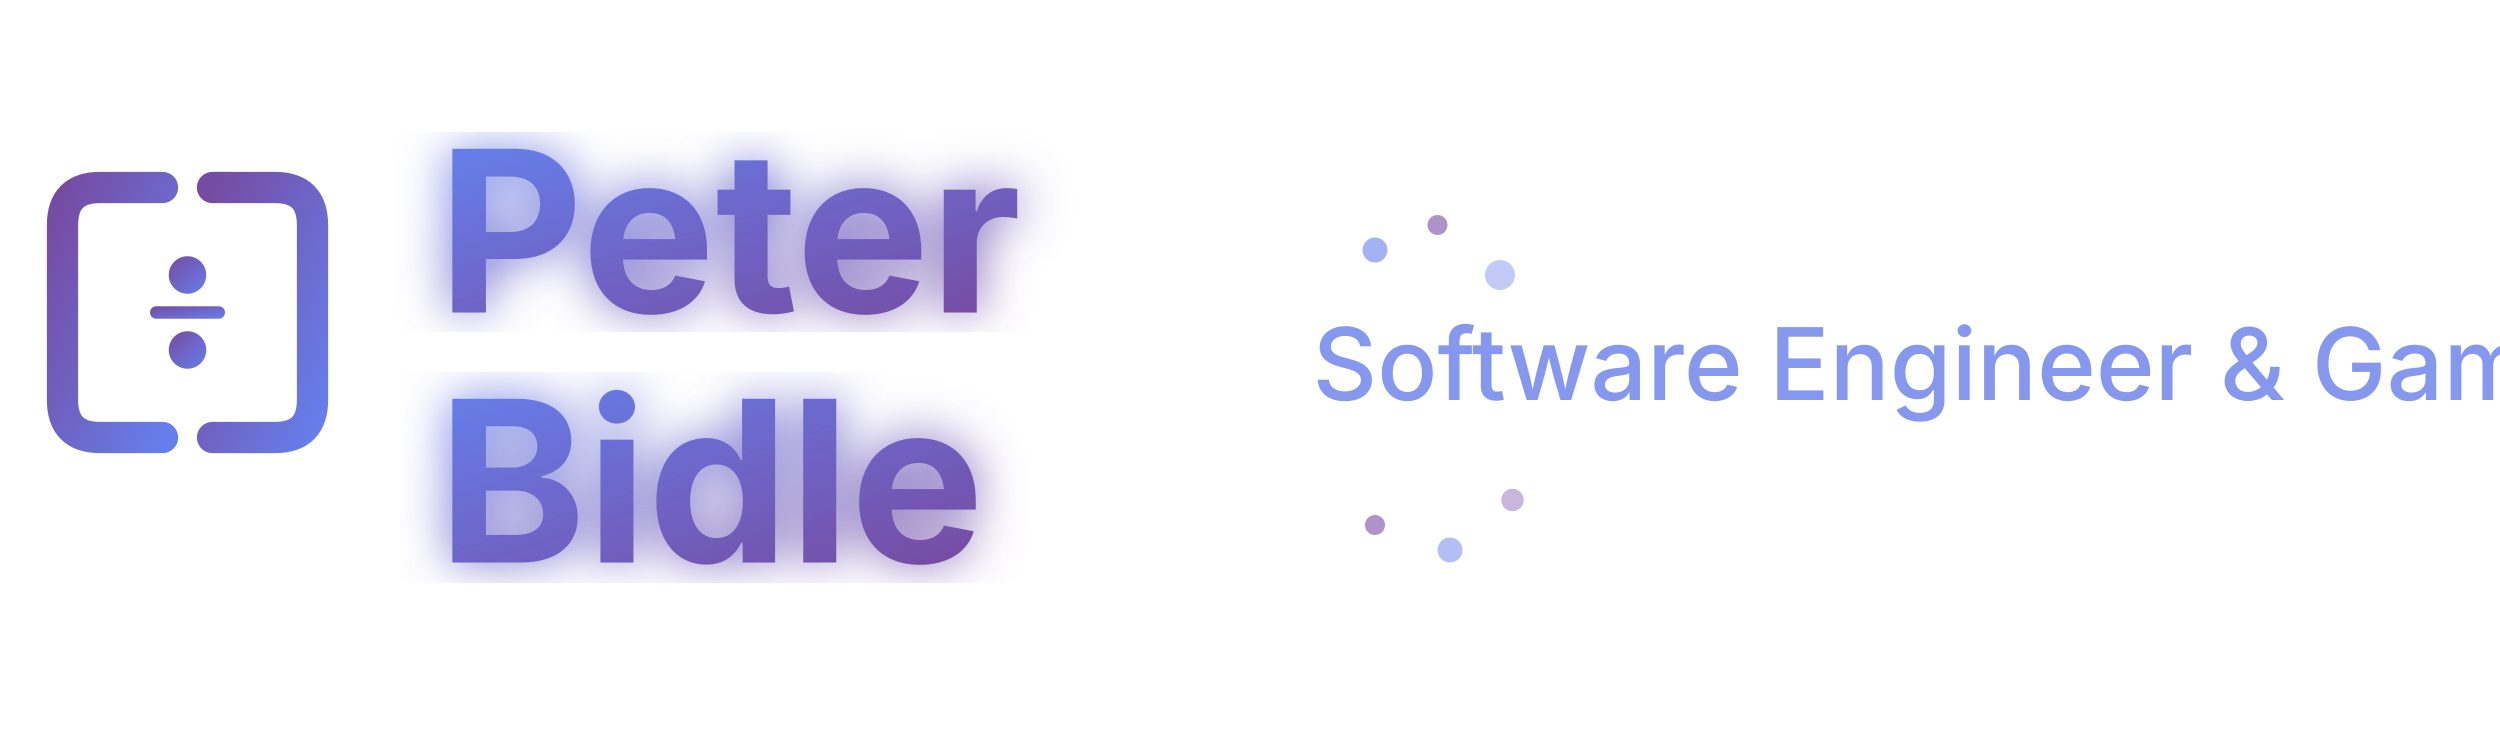
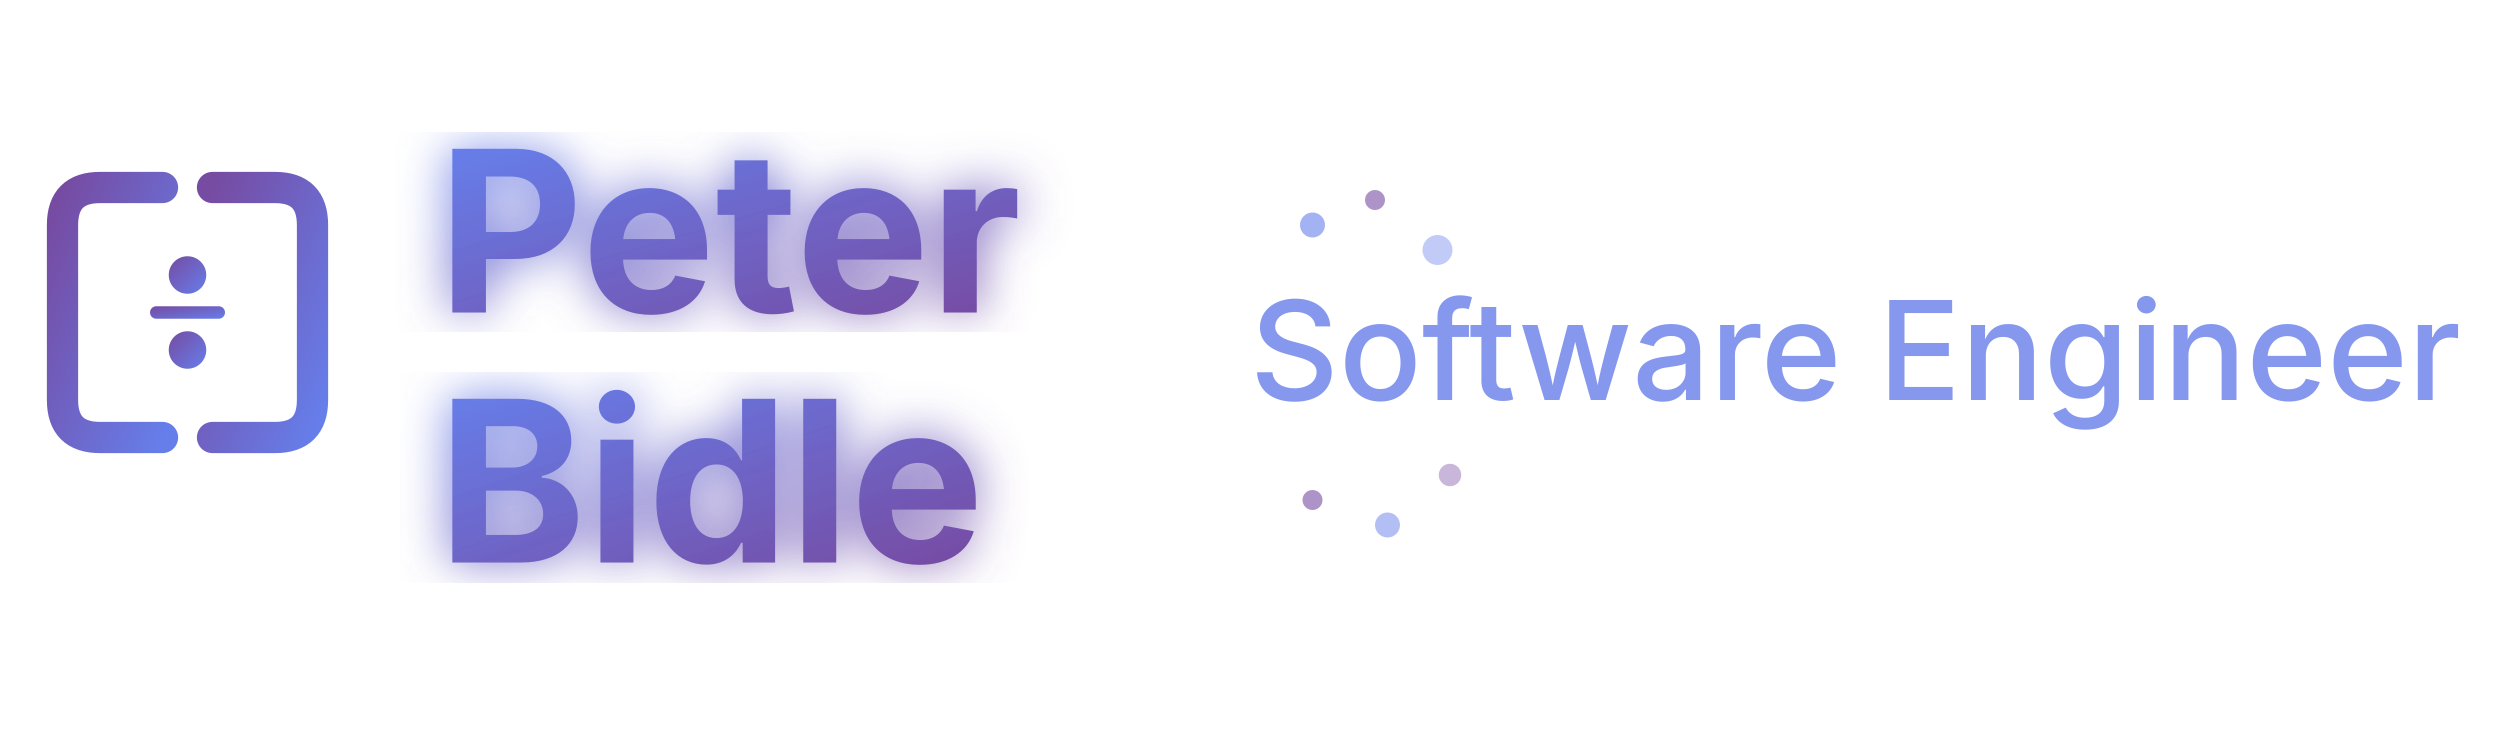
<svg xmlns="http://www.w3.org/2000/svg" viewBox="0 0 200 60">
  <defs>
    <linearGradient id="textGradient" x1="0%" y1="0%" x2="100%" y2="100%">
      <stop offset="0%" style="stop-color:#667eea" />
      <stop offset="100%" style="stop-color:#764ba2" />
    </linearGradient>
    <linearGradient id="iconGradient" x1="0%" y1="0%" x2="100%" y2="100%">
      <stop offset="0%" style="stop-color:#764ba2" />
      <stop offset="100%" style="stop-color:#667eea" />
    </linearGradient>
    <filter id="glow">
      <feGaussianBlur stdDeviation="2" result="coloredBlur" />
      <feMerge>
        <feMergeNode in="coloredBlur" />
        <feMergeNode in="SourceGraphic" />
      </feMerge>
    </filter>
  </defs>
  <g transform="translate(5, 10)">
    <path d="M8 5 L3 5 Q0 5 0 8 L0 22 Q0 25 3 25 L8 25" stroke="url(#iconGradient)" stroke-width="2.5" fill="none" stroke-linecap="round" />
    <path d="M12 5 L17 5 Q20 5 20 8 L20 22 Q20 25 17 25 L12 25" stroke="url(#iconGradient)" stroke-width="2.5" fill="none" stroke-linecap="round" />
    <circle cx="10" cy="12" r="1.5" fill="url(#iconGradient)" />
    <circle cx="10" cy="18" r="1.5" fill="url(#iconGradient)" />
    <rect x="7" y="14.5" width="6" height="1" fill="url(#iconGradient)" rx="0.5" />
  </g>
  <text x="35" y="25" font-family="Inter, -apple-system, BlinkMacSystemFont, 'Segoe UI', Roboto, sans-serif" font-size="18" font-weight="700" fill="url(#textGradient)" filter="url(#glow)">
    Peter
  </text>
  <text x="35" y="45" font-family="Inter, -apple-system, BlinkMacSystemFont, 'Segoe UI', Roboto, sans-serif" font-size="18" font-weight="700" fill="url(#textGradient)" filter="url(#glow)">
    Bidle
  </text>
-   <text x="105" y="32" font-family="Inter, -apple-system, BlinkMacSystemFont, 'Segoe UI', Roboto, sans-serif" font-size="8" font-weight="500" fill="#667eea" opacity="0.8">
-     Software Engineer &amp; Game Developer
+   <text x="100" y="32" font-family="Inter, -apple-system, BlinkMacSystemFont, 'Segoe UI', Roboto, sans-serif" font-size="11" font-weight="500" fill="#667eea" opacity="0.8">
+     Software Engineer
  </text>
-   <circle cx="110" cy="20" r="1" fill="#667eea" opacity="0.6" />
-   <circle cx="115" cy="18" r="0.8" fill="#764ba2" opacity="0.6" />
-   <circle cx="120" cy="22" r="1.2" fill="#667eea" opacity="0.4" />
-   <circle cx="110" cy="42" r="0.8" fill="#764ba2" opacity="0.6" />
-   <circle cx="116" cy="44" r="1" fill="#667eea" opacity="0.5" />
-   <circle cx="121" cy="40" r="0.9" fill="#764ba2" opacity="0.4" />
+   <circle cx="105" cy="18" r="1" fill="#667eea" opacity="0.6" />
+   <circle cx="110" cy="16" r="0.8" fill="#764ba2" opacity="0.6" />
+   <circle cx="115" cy="20" r="1.2" fill="#667eea" opacity="0.4" />
+   <circle cx="105" cy="40" r="0.8" fill="#764ba2" opacity="0.6" />
+   <circle cx="111" cy="42" r="1" fill="#667eea" opacity="0.5" />
+   <circle cx="116" cy="38" r="0.9" fill="#764ba2" opacity="0.4" />
</svg>
